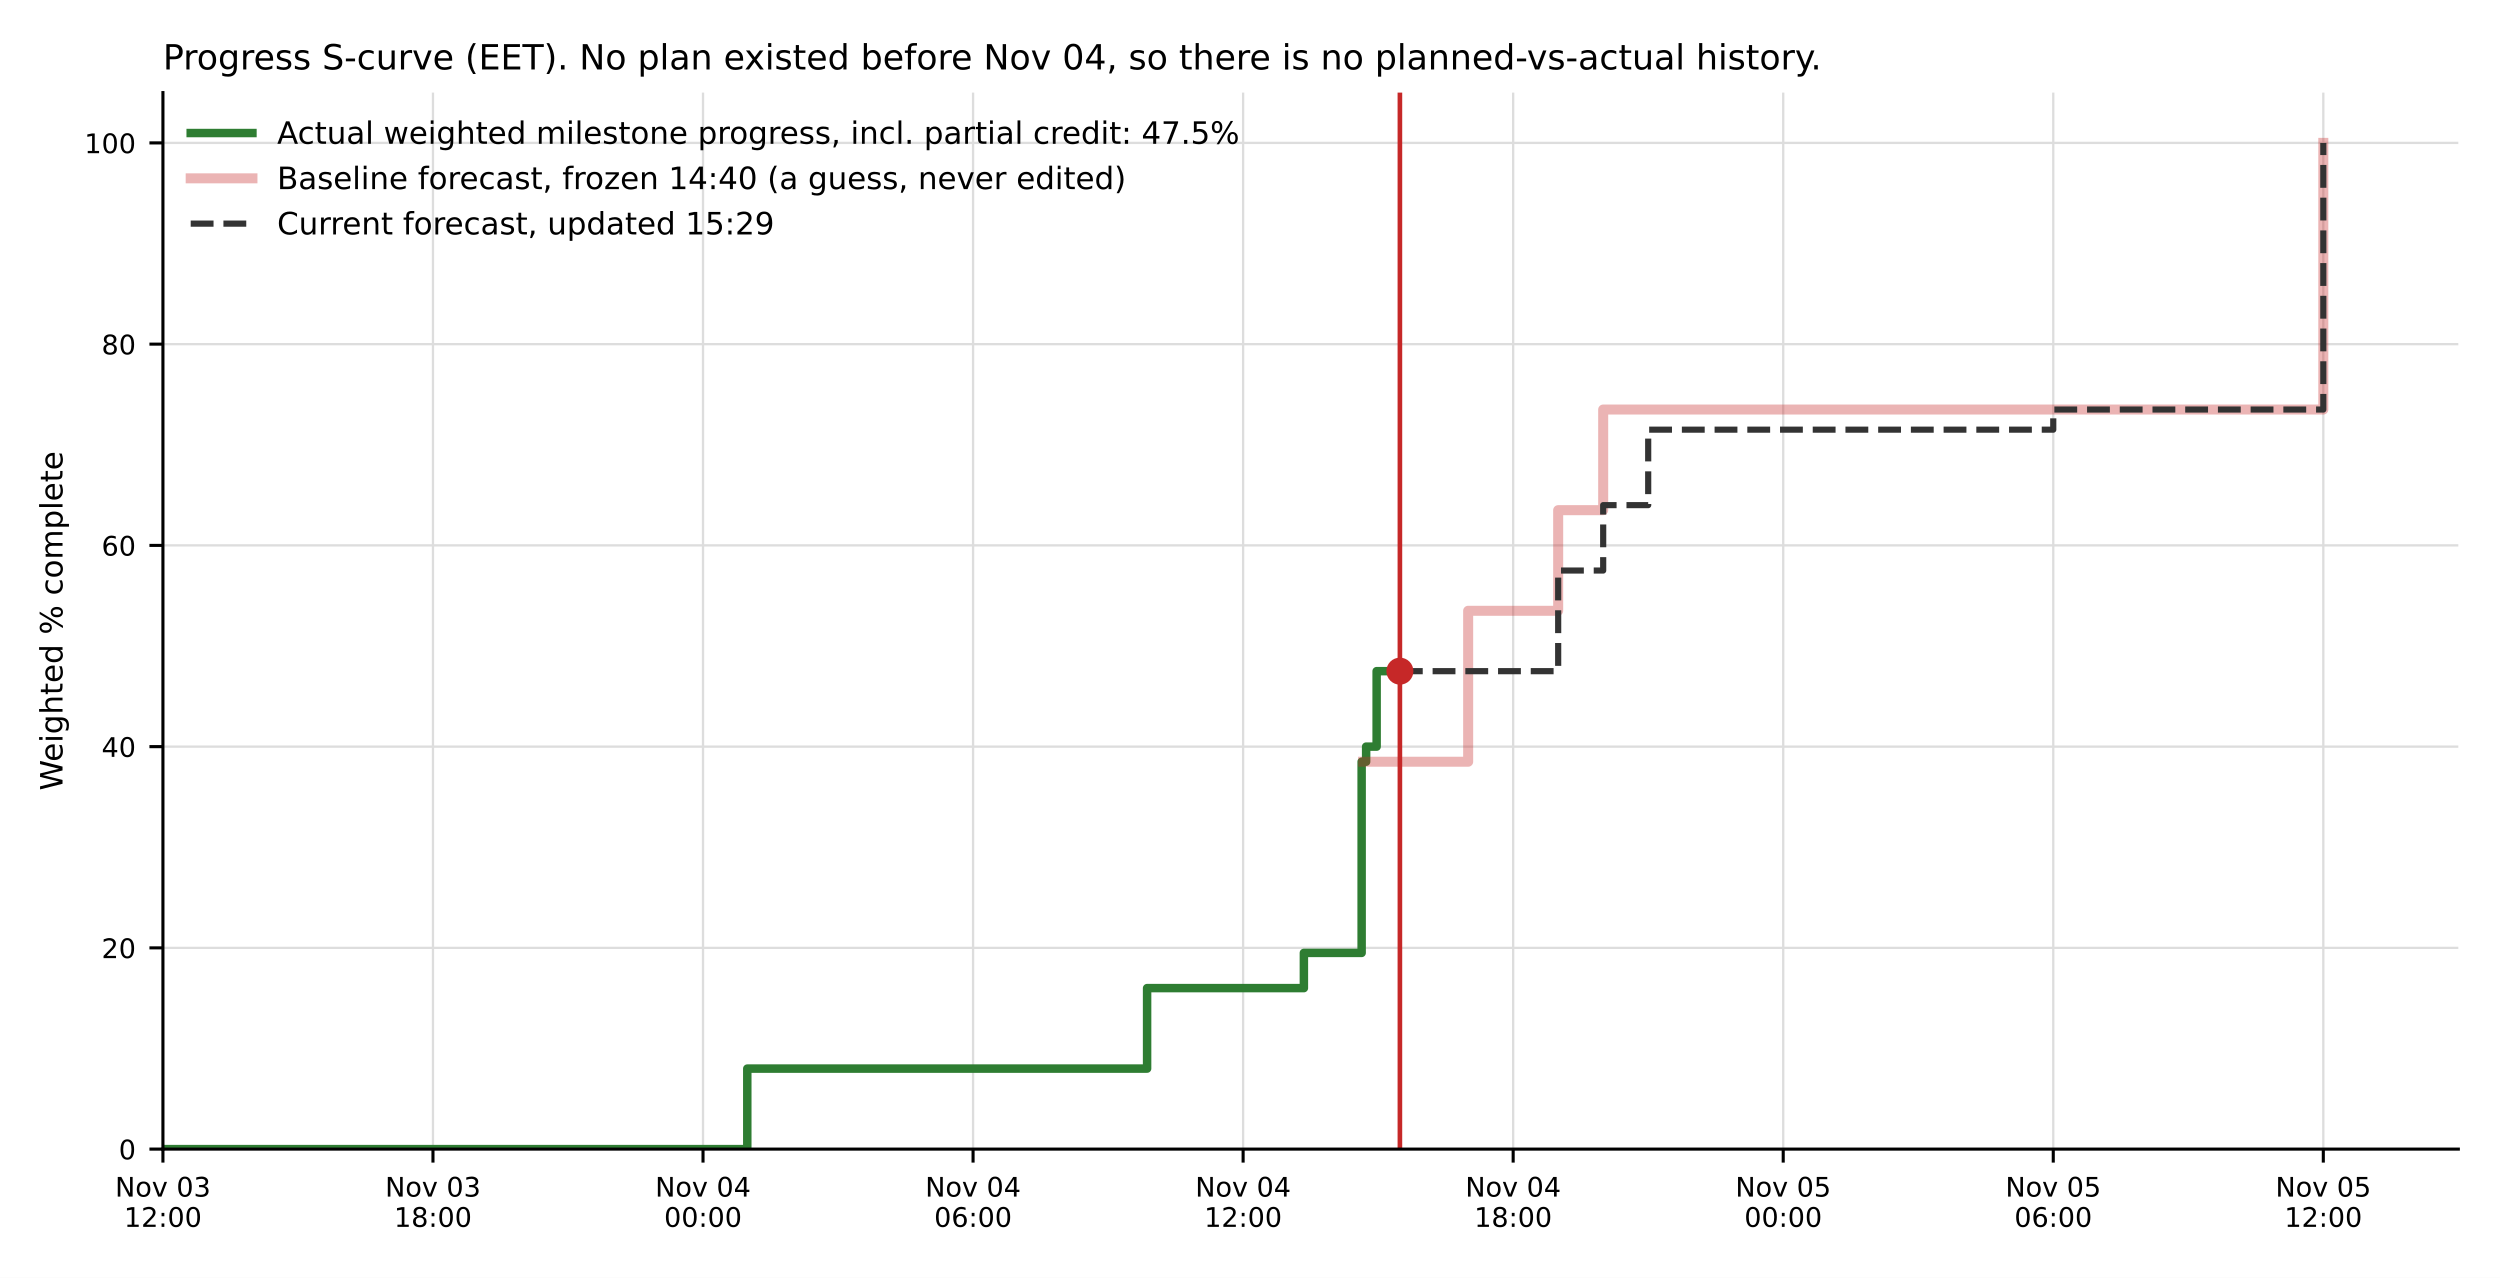
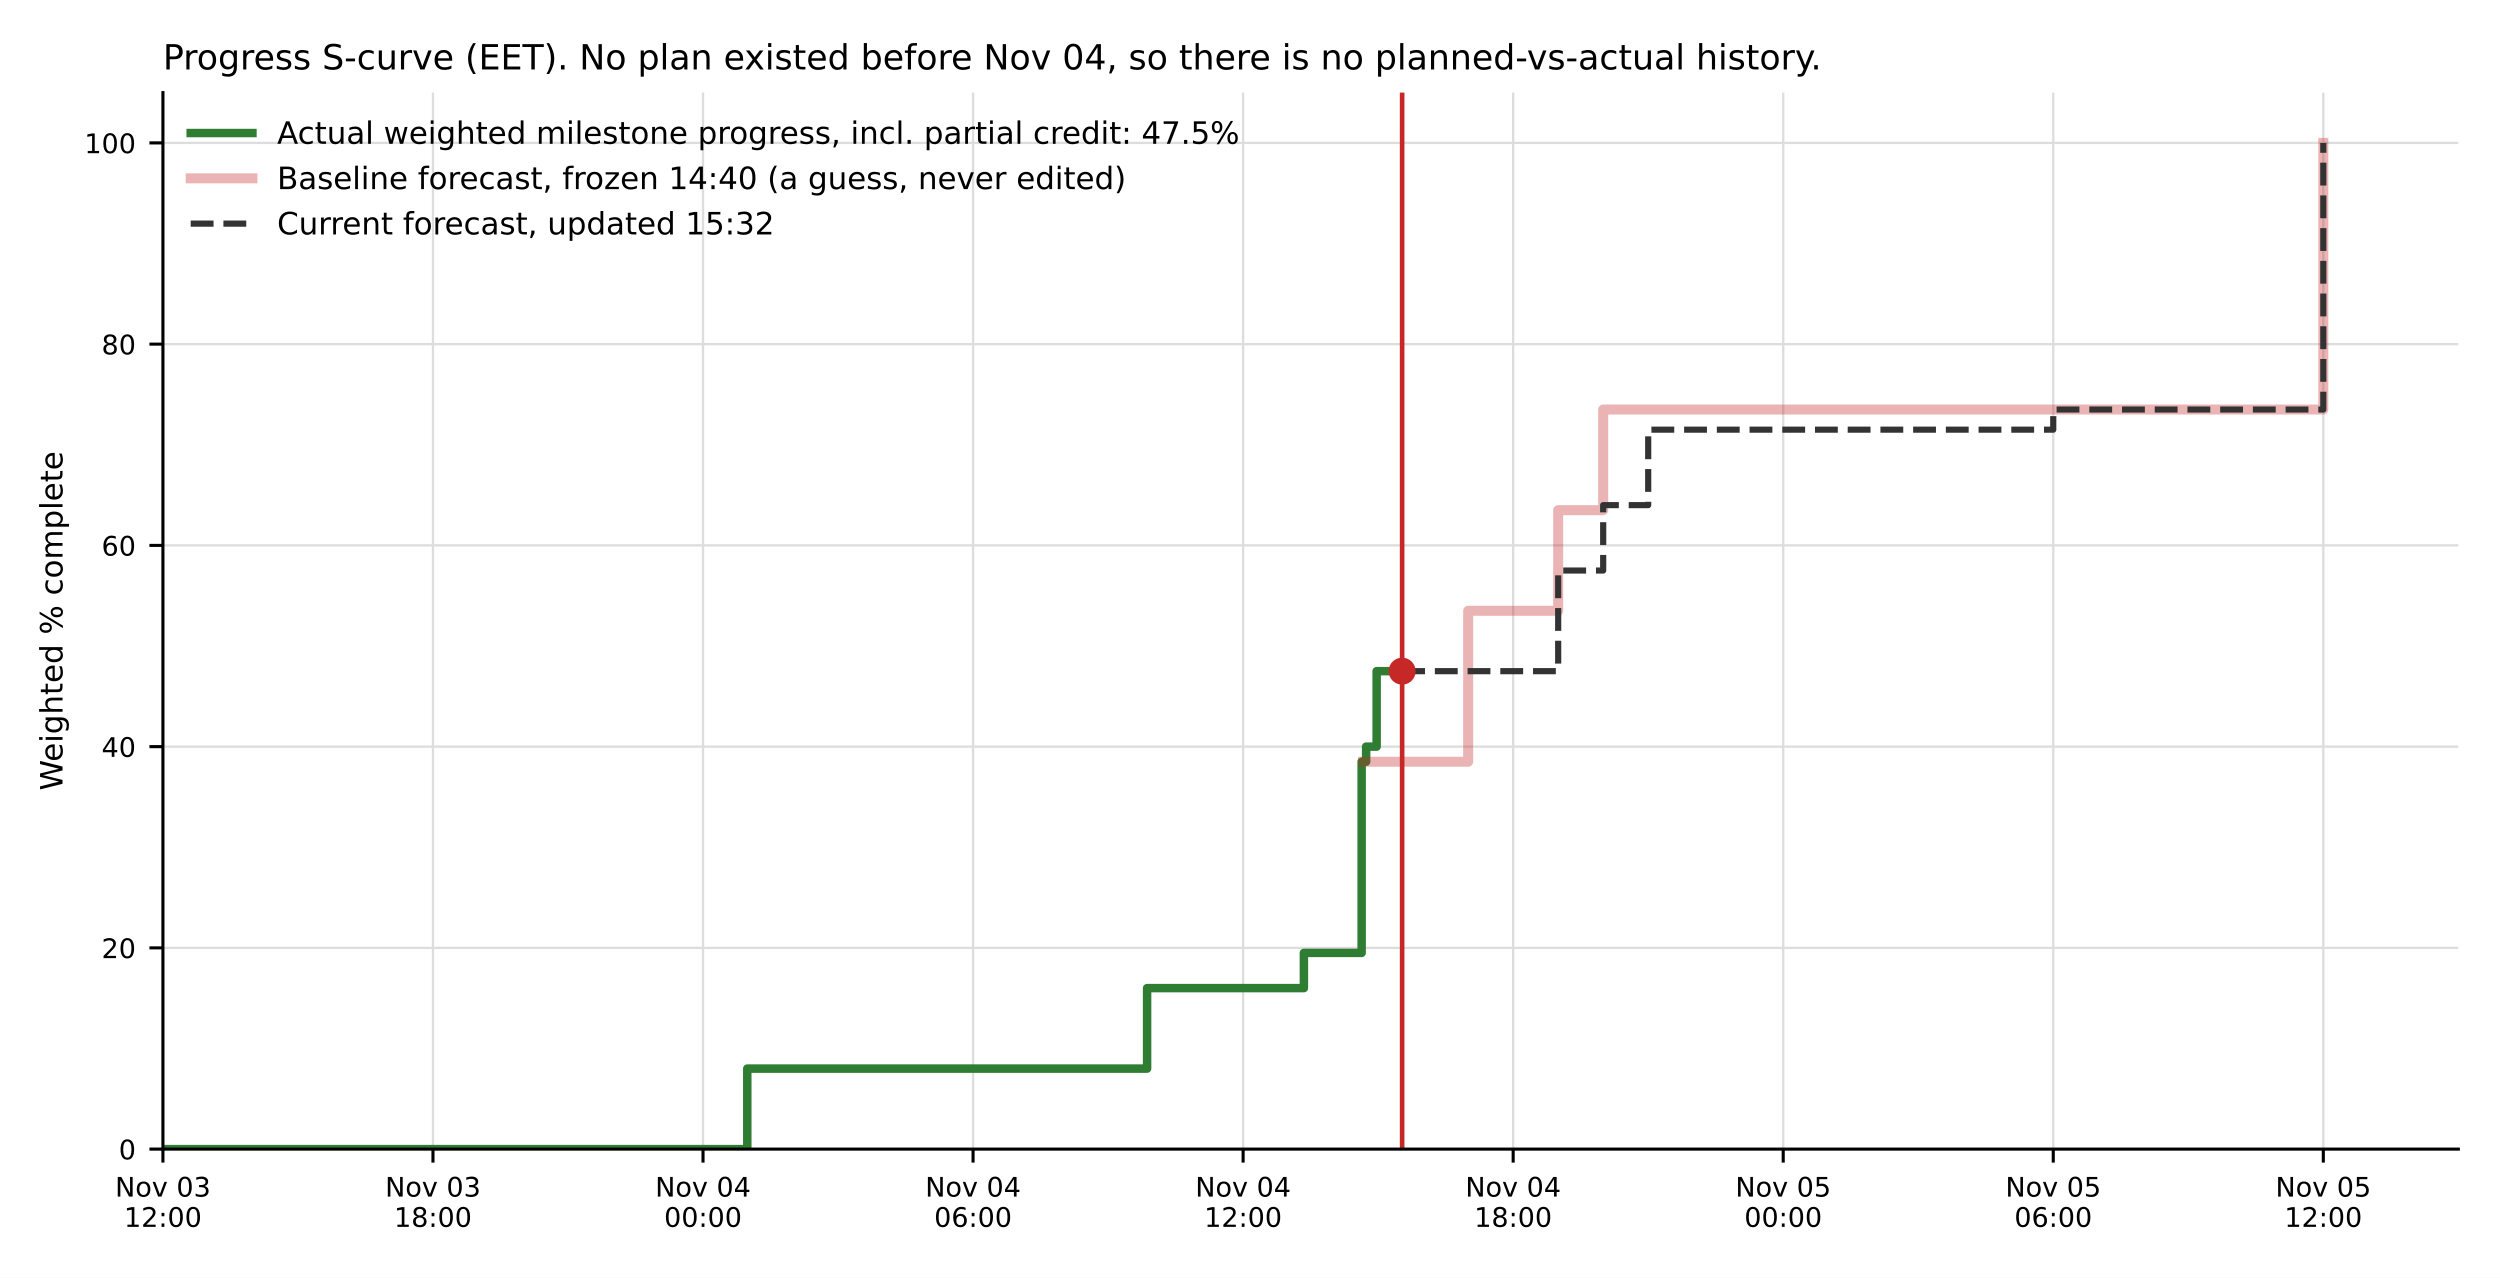
<svg xmlns="http://www.w3.org/2000/svg" xmlns:xlink="http://www.w3.org/1999/xlink" width="648pt" height="331.2pt" viewBox="0 0 648 331.2" version="1.1">
  <defs>
    <style type="text/css">*{stroke-linejoin: round; stroke-linecap: butt}</style>
  </defs>
  <g id="figure_1">
    <g id="patch_1">
      <path d="M 0 331.2  L 648 331.2  L 648 0  L 0 0  z " style="fill: #ffffff" />
    </g>
    <g id="axes_1">
      <g id="patch_2">
        <path d="M 42.23 297.848  L 637.2 297.848  L 637.2 24  L 42.23 24  z " style="fill: #ffffff" />
      </g>
      <g id="matplotlib.axis_1">
        <g id="xtick_1">
          <g id="line2d_1">
-             <path d="M 42.23 297.848  L 42.23 24  " clip-path="url(#pa4ed2fa60e)" style="fill: none; stroke: #dddddd; stroke-width: 0.6; stroke-linecap: square" />
+             <path d="M 42.23 297.848  L 42.23 24  " clip-path="url(#p6bc344c12a)" style="fill: none; stroke: #dddddd; stroke-width: 0.6; stroke-linecap: square" />
          </g>
          <g id="line2d_2">
            <defs>
-               <path id="m3442af0cf8" d="M 0 0  L 0 3.5  " style="stroke: #000000; stroke-width: 0.8" />
+               <path id="m002b5e17b6" d="M 0 0  L 0 3.5  " style="stroke: #000000; stroke-width: 0.8" />
            </defs>
            <g>
-               <use xlink:href="#m3442af0cf8" x="42.23" y="297.848" style="stroke: #000000; stroke-width: 0.8" />
+               <use xlink:href="#m002b5e17b6" x="42.23" y="297.848" style="stroke: #000000; stroke-width: 0.8" />
            </g>
          </g>
          <g id="text_1">
            <text style="font-size: 7px; font-family: 'DejaVu Sans'" transform="translate(29.83234 310.1669)">Nov 03</text>
            <text style="font-size: 7px; font-family: 'DejaVu Sans'" transform="translate(32.14344 318.0054)">12:00</text>
          </g>
        </g>
        <g id="xtick_2">
          <g id="line2d_3">
-             <path d="M 112.226 297.848  L 112.226 24  " clip-path="url(#pa4ed2fa60e)" style="fill: none; stroke: #dddddd; stroke-width: 0.6; stroke-linecap: square" />
+             <path d="M 112.226 297.848  L 112.226 24  " clip-path="url(#p6bc344c12a)" style="fill: none; stroke: #dddddd; stroke-width: 0.6; stroke-linecap: square" />
          </g>
          <g id="line2d_4">
            <g>
-               <use xlink:href="#m3442af0cf8" x="112.226" y="297.848" style="stroke: #000000; stroke-width: 0.8" />
+               <use xlink:href="#m002b5e17b6" x="112.226" y="297.848" style="stroke: #000000; stroke-width: 0.8" />
            </g>
          </g>
          <g id="text_2">
            <text style="font-size: 7px; font-family: 'DejaVu Sans'" transform="translate(99.82881 310.1669)">Nov 03</text>
            <text style="font-size: 7px; font-family: 'DejaVu Sans'" transform="translate(102.1399 318.0054)">18:00</text>
          </g>
        </g>
        <g id="xtick_3">
          <g id="line2d_5">
-             <path d="M 182.223 297.848  L 182.223 24  " clip-path="url(#pa4ed2fa60e)" style="fill: none; stroke: #dddddd; stroke-width: 0.6; stroke-linecap: square" />
+             <path d="M 182.223 297.848  L 182.223 24  " clip-path="url(#p6bc344c12a)" style="fill: none; stroke: #dddddd; stroke-width: 0.6; stroke-linecap: square" />
          </g>
          <g id="line2d_6">
            <g>
-               <use xlink:href="#m3442af0cf8" x="182.223" y="297.848" style="stroke: #000000; stroke-width: 0.8" />
+               <use xlink:href="#m002b5e17b6" x="182.223" y="297.848" style="stroke: #000000; stroke-width: 0.8" />
            </g>
          </g>
          <g id="text_3">
            <text style="font-size: 7px; font-family: 'DejaVu Sans'" transform="translate(169.8253 310.1669)">Nov 04</text>
            <text style="font-size: 7px; font-family: 'DejaVu Sans'" transform="translate(172.1364 318.0054)">00:00</text>
          </g>
        </g>
        <g id="xtick_4">
          <g id="line2d_7">
-             <path d="M 252.219 297.848  L 252.219 24  " clip-path="url(#pa4ed2fa60e)" style="fill: none; stroke: #dddddd; stroke-width: 0.6; stroke-linecap: square" />
+             <path d="M 252.219 297.848  L 252.219 24  " clip-path="url(#p6bc344c12a)" style="fill: none; stroke: #dddddd; stroke-width: 0.6; stroke-linecap: square" />
          </g>
          <g id="line2d_8">
            <g>
-               <use xlink:href="#m3442af0cf8" x="252.219" y="297.848" style="stroke: #000000; stroke-width: 0.8" />
+               <use xlink:href="#m002b5e17b6" x="252.219" y="297.848" style="stroke: #000000; stroke-width: 0.8" />
            </g>
          </g>
          <g id="text_4">
            <text style="font-size: 7px; font-family: 'DejaVu Sans'" transform="translate(239.8218 310.1669)">Nov 04</text>
            <text style="font-size: 7px; font-family: 'DejaVu Sans'" transform="translate(242.1328 318.0054)">06:00</text>
          </g>
        </g>
        <g id="xtick_5">
          <g id="line2d_9">
-             <path d="M 322.216 297.848  L 322.216 24  " clip-path="url(#pa4ed2fa60e)" style="fill: none; stroke: #dddddd; stroke-width: 0.6; stroke-linecap: square" />
+             <path d="M 322.216 297.848  L 322.216 24  " clip-path="url(#p6bc344c12a)" style="fill: none; stroke: #dddddd; stroke-width: 0.6; stroke-linecap: square" />
          </g>
          <g id="line2d_10">
            <g>
-               <use xlink:href="#m3442af0cf8" x="322.216" y="297.848" style="stroke: #000000; stroke-width: 0.8" />
+               <use xlink:href="#m002b5e17b6" x="322.216" y="297.848" style="stroke: #000000; stroke-width: 0.8" />
            </g>
          </g>
          <g id="text_5">
            <text style="font-size: 7px; font-family: 'DejaVu Sans'" transform="translate(309.8182 310.1669)">Nov 04</text>
            <text style="font-size: 7px; font-family: 'DejaVu Sans'" transform="translate(312.1293 318.0054)">12:00</text>
          </g>
        </g>
        <g id="xtick_6">
          <g id="line2d_11">
-             <path d="M 392.212 297.848  L 392.212 24  " clip-path="url(#pa4ed2fa60e)" style="fill: none; stroke: #dddddd; stroke-width: 0.6; stroke-linecap: square" />
+             <path d="M 392.212 297.848  L 392.212 24  " clip-path="url(#p6bc344c12a)" style="fill: none; stroke: #dddddd; stroke-width: 0.6; stroke-linecap: square" />
          </g>
          <g id="line2d_12">
            <g>
-               <use xlink:href="#m3442af0cf8" x="392.212" y="297.848" style="stroke: #000000; stroke-width: 0.8" />
+               <use xlink:href="#m002b5e17b6" x="392.212" y="297.848" style="stroke: #000000; stroke-width: 0.8" />
            </g>
          </g>
          <g id="text_6">
            <text style="font-size: 7px; font-family: 'DejaVu Sans'" transform="translate(379.8147 310.1669)">Nov 04</text>
            <text style="font-size: 7px; font-family: 'DejaVu Sans'" transform="translate(382.1258 318.0054)">18:00</text>
          </g>
        </g>
        <g id="xtick_7">
          <g id="line2d_13">
-             <path d="M 462.209 297.848  L 462.209 24  " clip-path="url(#pa4ed2fa60e)" style="fill: none; stroke: #dddddd; stroke-width: 0.6; stroke-linecap: square" />
+             <path d="M 462.209 297.848  L 462.209 24  " clip-path="url(#p6bc344c12a)" style="fill: none; stroke: #dddddd; stroke-width: 0.6; stroke-linecap: square" />
          </g>
          <g id="line2d_14">
            <g>
-               <use xlink:href="#m3442af0cf8" x="462.209" y="297.848" style="stroke: #000000; stroke-width: 0.8" />
+               <use xlink:href="#m002b5e17b6" x="462.209" y="297.848" style="stroke: #000000; stroke-width: 0.8" />
            </g>
          </g>
          <g id="text_7">
            <text style="font-size: 7px; font-family: 'DejaVu Sans'" transform="translate(449.8112 310.1669)">Nov 05</text>
            <text style="font-size: 7px; font-family: 'DejaVu Sans'" transform="translate(452.1223 318.0054)">00:00</text>
          </g>
        </g>
        <g id="xtick_8">
          <g id="line2d_15">
-             <path d="M 532.205 297.848  L 532.205 24  " clip-path="url(#pa4ed2fa60e)" style="fill: none; stroke: #dddddd; stroke-width: 0.6; stroke-linecap: square" />
+             <path d="M 532.205 297.848  L 532.205 24  " clip-path="url(#p6bc344c12a)" style="fill: none; stroke: #dddddd; stroke-width: 0.6; stroke-linecap: square" />
          </g>
          <g id="line2d_16">
            <g>
-               <use xlink:href="#m3442af0cf8" x="532.205" y="297.848" style="stroke: #000000; stroke-width: 0.8" />
+               <use xlink:href="#m002b5e17b6" x="532.205" y="297.848" style="stroke: #000000; stroke-width: 0.8" />
            </g>
          </g>
          <g id="text_8">
            <text style="font-size: 7px; font-family: 'DejaVu Sans'" transform="translate(519.8076 310.1669)">Nov 05</text>
            <text style="font-size: 7px; font-family: 'DejaVu Sans'" transform="translate(522.1187 318.0054)">06:00</text>
          </g>
        </g>
        <g id="xtick_9">
          <g id="line2d_17">
-             <path d="M 602.202 297.848  L 602.202 24  " clip-path="url(#pa4ed2fa60e)" style="fill: none; stroke: #dddddd; stroke-width: 0.6; stroke-linecap: square" />
+             <path d="M 602.202 297.848  L 602.202 24  " clip-path="url(#p6bc344c12a)" style="fill: none; stroke: #dddddd; stroke-width: 0.6; stroke-linecap: square" />
          </g>
          <g id="line2d_18">
            <g>
-               <use xlink:href="#m3442af0cf8" x="602.202" y="297.848" style="stroke: #000000; stroke-width: 0.8" />
+               <use xlink:href="#m002b5e17b6" x="602.202" y="297.848" style="stroke: #000000; stroke-width: 0.8" />
            </g>
          </g>
          <g id="text_9">
            <text style="font-size: 7px; font-family: 'DejaVu Sans'" transform="translate(589.8041 310.1669)">Nov 05</text>
            <text style="font-size: 7px; font-family: 'DejaVu Sans'" transform="translate(592.1152 318.0054)">12:00</text>
          </g>
        </g>
      </g>
      <g id="matplotlib.axis_2">
        <g id="ytick_1">
          <g id="line2d_19">
-             <path d="M 42.23 297.848  L 637.2 297.848  " clip-path="url(#pa4ed2fa60e)" style="fill: none; stroke: #dddddd; stroke-width: 0.6; stroke-linecap: square" />
+             <path d="M 42.23 297.848  L 637.2 297.848  " clip-path="url(#p6bc344c12a)" style="fill: none; stroke: #dddddd; stroke-width: 0.6; stroke-linecap: square" />
          </g>
          <g id="line2d_20">
            <defs>
-               <path id="m2c51c9b9a5" d="M 0 0  L -3.5 0  " style="stroke: #000000; stroke-width: 0.8" />
+               <path id="mca410ec656" d="M 0 0  L -3.5 0  " style="stroke: #000000; stroke-width: 0.8" />
            </defs>
            <g>
-               <use xlink:href="#m2c51c9b9a5" x="42.23" y="297.848" style="stroke: #000000; stroke-width: 0.8" />
+               <use xlink:href="#mca410ec656" x="42.23" y="297.848" style="stroke: #000000; stroke-width: 0.8" />
            </g>
          </g>
          <g id="text_10">
            <text style="font-size: 7px; font-family: 'DejaVu Sans'; text-anchor: end" x="35.23" y="300.507" transform="rotate(-0 35.23 300.5075)">0</text>
          </g>
        </g>
        <g id="ytick_2">
          <g id="line2d_21">
-             <path d="M 42.23 245.686  L 637.2 245.686  " clip-path="url(#pa4ed2fa60e)" style="fill: none; stroke: #dddddd; stroke-width: 0.6; stroke-linecap: square" />
+             <path d="M 42.23 245.686  L 637.2 245.686  " clip-path="url(#p6bc344c12a)" style="fill: none; stroke: #dddddd; stroke-width: 0.6; stroke-linecap: square" />
          </g>
          <g id="line2d_22">
            <g>
-               <use xlink:href="#m2c51c9b9a5" x="42.23" y="245.686" style="stroke: #000000; stroke-width: 0.8" />
+               <use xlink:href="#mca410ec656" x="42.23" y="245.686" style="stroke: #000000; stroke-width: 0.8" />
            </g>
          </g>
          <g id="text_11">
            <text style="font-size: 7px; font-family: 'DejaVu Sans'; text-anchor: end" x="35.23" y="248.346" transform="rotate(-0 35.23 248.3459)">20</text>
          </g>
        </g>
        <g id="ytick_3">
          <g id="line2d_23">
-             <path d="M 42.23 193.525  L 637.2 193.525  " clip-path="url(#pa4ed2fa60e)" style="fill: none; stroke: #dddddd; stroke-width: 0.6; stroke-linecap: square" />
+             <path d="M 42.23 193.525  L 637.2 193.525  " clip-path="url(#p6bc344c12a)" style="fill: none; stroke: #dddddd; stroke-width: 0.6; stroke-linecap: square" />
          </g>
          <g id="line2d_24">
            <g>
-               <use xlink:href="#m2c51c9b9a5" x="42.23" y="193.525" style="stroke: #000000; stroke-width: 0.8" />
+               <use xlink:href="#mca410ec656" x="42.23" y="193.525" style="stroke: #000000; stroke-width: 0.8" />
            </g>
          </g>
          <g id="text_12">
            <text style="font-size: 7px; font-family: 'DejaVu Sans'; text-anchor: end" x="35.23" y="196.184" transform="rotate(-0 35.23 196.1844)">40</text>
          </g>
        </g>
        <g id="ytick_4">
          <g id="line2d_25">
-             <path d="M 42.23 141.363  L 637.2 141.363  " clip-path="url(#pa4ed2fa60e)" style="fill: none; stroke: #dddddd; stroke-width: 0.6; stroke-linecap: square" />
+             <path d="M 42.23 141.363  L 637.2 141.363  " clip-path="url(#p6bc344c12a)" style="fill: none; stroke: #dddddd; stroke-width: 0.6; stroke-linecap: square" />
          </g>
          <g id="line2d_26">
            <g>
-               <use xlink:href="#m2c51c9b9a5" x="42.23" y="141.363" style="stroke: #000000; stroke-width: 0.8" />
+               <use xlink:href="#mca410ec656" x="42.23" y="141.363" style="stroke: #000000; stroke-width: 0.8" />
            </g>
          </g>
          <g id="text_13">
            <text style="font-size: 7px; font-family: 'DejaVu Sans'; text-anchor: end" x="35.23" y="144.023" transform="rotate(-0 35.23 144.0229)">60</text>
          </g>
        </g>
        <g id="ytick_5">
          <g id="line2d_27">
-             <path d="M 42.23 89.202  L 637.2 89.202  " clip-path="url(#pa4ed2fa60e)" style="fill: none; stroke: #dddddd; stroke-width: 0.6; stroke-linecap: square" />
+             <path d="M 42.23 89.202  L 637.2 89.202  " clip-path="url(#p6bc344c12a)" style="fill: none; stroke: #dddddd; stroke-width: 0.6; stroke-linecap: square" />
          </g>
          <g id="line2d_28">
            <g>
-               <use xlink:href="#m2c51c9b9a5" x="42.23" y="89.202" style="stroke: #000000; stroke-width: 0.8" />
+               <use xlink:href="#mca410ec656" x="42.23" y="89.202" style="stroke: #000000; stroke-width: 0.8" />
            </g>
          </g>
          <g id="text_14">
            <text style="font-size: 7px; font-family: 'DejaVu Sans'; text-anchor: end" x="35.23" y="91.861" transform="rotate(-0 35.23 91.86136)">80</text>
          </g>
        </g>
        <g id="ytick_6">
          <g id="line2d_29">
-             <path d="M 42.23 37.04  L 637.2 37.04  " clip-path="url(#pa4ed2fa60e)" style="fill: none; stroke: #dddddd; stroke-width: 0.6; stroke-linecap: square" />
+             <path d="M 42.23 37.04  L 637.2 37.04  " clip-path="url(#p6bc344c12a)" style="fill: none; stroke: #dddddd; stroke-width: 0.6; stroke-linecap: square" />
          </g>
          <g id="line2d_30">
            <g>
-               <use xlink:href="#m2c51c9b9a5" x="42.23" y="37.04" style="stroke: #000000; stroke-width: 0.8" />
+               <use xlink:href="#mca410ec656" x="42.23" y="37.04" style="stroke: #000000; stroke-width: 0.8" />
            </g>
          </g>
          <g id="text_15">
            <text style="font-size: 7px; font-family: 'DejaVu Sans'; text-anchor: end" x="35.23" y="39.7" transform="rotate(-0 35.23 39.69983)">100</text>
          </g>
        </g>
        <g id="text_16">
          <text style="font-size: 8px; font-family: 'DejaVu Sans'; text-anchor: middle" x="16.205" y="160.924" transform="rotate(-90 16.205 160.924)">Weighted % complete</text>
        </g>
      </g>
      <g id="line2d_31">
-         <path d="M 42.23 297.848  L 193.695 297.848  L 193.695 276.983  L 297.328 276.983  L 297.328 256.119  L 337.965 256.119  L 337.965 246.991  L 352.937 246.991  L 352.937 236.558  L 352.937 236.558  L 352.937 197.437  L 354.103 197.437  L 354.103 193.525  L 356.825 193.525  L 356.825 173.964  L 362.853 173.964  " clip-path="url(#pa4ed2fa60e)" style="fill: none; stroke: #2e7d32; stroke-width: 2.2; stroke-linecap: square" />
+         <path d="M 42.23 297.848  L 193.695 297.848  L 193.695 276.983  L 297.328 276.983  L 297.328 256.119  L 337.965 256.119  L 337.965 246.991  L 352.937 246.991  L 352.937 236.558  L 352.937 236.558  L 352.937 197.437  L 354.103 197.437  L 354.103 193.525  L 356.825 193.525  L 356.825 173.964  L 363.436 173.964  " clip-path="url(#p6bc344c12a)" style="fill: none; stroke: #2e7d32; stroke-width: 2.2; stroke-linecap: square" />
      </g>
      <g id="line2d_32">
-         <path d="M 353.325 197.437  L 380.546 197.437  L 380.546 158.316  L 403.878 158.316  L 403.878 147.884  L 403.878 147.884  L 403.878 132.235  L 415.545 132.235  L 415.545 119.195  L 415.545 119.195  L 415.545 106.154  L 602.202 106.154  L 602.202 97.026  L 602.202 97.026  L 602.202 37.04  " clip-path="url(#pa4ed2fa60e)" style="fill: none; stroke: #c62828; stroke-opacity: 0.35; stroke-width: 2.6; stroke-linecap: square" />
+         <path d="M 353.325 197.437  L 380.546 197.437  L 380.546 158.316  L 403.878 158.316  L 403.878 147.884  L 403.878 147.884  L 403.878 132.235  L 415.545 132.235  L 415.545 119.195  L 415.545 119.195  L 415.545 106.154  L 602.202 106.154  L 602.202 97.026  L 602.202 97.026  L 602.202 37.04  " clip-path="url(#p6bc344c12a)" style="fill: none; stroke: #c62828; stroke-opacity: 0.35; stroke-width: 2.6; stroke-linecap: square" />
      </g>
      <g id="line2d_33">
-         <path d="M 362.853 173.964  L 403.878 173.964  L 403.878 163.532  L 403.878 163.532  L 403.878 147.884  L 415.545 147.884  L 415.545 143.972  L 415.545 143.972  L 415.545 130.931  L 427.211 130.931  L 427.211 111.371  L 532.205 111.371  L 532.205 106.154  L 602.202 106.154  L 602.202 97.026  L 602.202 97.026  L 602.202 37.04  " clip-path="url(#pa4ed2fa60e)" style="fill: none; stroke-dasharray: 5.92,2.56; stroke-dashoffset: 0; stroke: #333333; stroke-width: 1.6" />
+         <path d="M 363.436 173.964  L 403.878 173.964  L 403.878 163.532  L 403.878 163.532  L 403.878 147.884  L 415.545 147.884  L 415.545 143.972  L 415.545 143.972  L 415.545 130.931  L 427.211 130.931  L 427.211 111.371  L 532.205 111.371  L 532.205 106.154  L 602.202 106.154  L 602.202 97.026  L 602.202 97.026  L 602.202 37.04  " clip-path="url(#p6bc344c12a)" style="fill: none; stroke-dasharray: 5.92,2.56; stroke-dashoffset: 0; stroke: #333333; stroke-width: 1.6" />
      </g>
      <g id="line2d_34">
-         <path d="M 362.853 297.848  L 362.853 24  " clip-path="url(#pa4ed2fa60e)" style="fill: none; stroke: #c62828; stroke-width: 1.2; stroke-linecap: square" />
+         <path d="M 363.436 297.848  L 363.436 24  " clip-path="url(#p6bc344c12a)" style="fill: none; stroke: #c62828; stroke-width: 1.2; stroke-linecap: square" />
      </g>
      <g id="patch_3">
        <path d="M 42.23 297.848  L 42.23 24  " style="fill: none; stroke: #000000; stroke-width: 0.8; stroke-linejoin: miter; stroke-linecap: square" />
      </g>
      <g id="patch_4">
        <path d="M 42.23 297.848  L 637.2 297.848  " style="fill: none; stroke: #000000; stroke-width: 0.8; stroke-linejoin: miter; stroke-linecap: square" />
      </g>
      <g id="text_17">
        <text style="font-size: 9px; font-family: 'DejaVu Sans'; text-anchor: start" x="42.23" y="18" transform="rotate(-0 42.23 18)">Progress S-curve (EET). No plan existed before Nov 04, so there is no planned-vs-actual history.</text>
      </g>
      <g id="PathCollection_1">
        <defs>
-           <path id="m56f40cedbc" d="M 0 3  C 0.796 3 1.559 2.684 2.121 2.121  C 2.684 1.559 3 0.796 3 0  C 3 -0.796 2.684 -1.559 2.121 -2.121  C 1.559 -2.684 0.796 -3 0 -3  C -0.796 -3 -1.559 -2.684 -2.121 -2.121  C -2.684 -1.559 -3 -0.796 -3 0  C -3 0.796 -2.684 1.559 -2.121 2.121  C -1.559 2.684 -0.796 3 0 3  z " style="stroke: #c62828" />
+           <path id="md8e80f3f1b" d="M 0 3  C 0.796 3 1.559 2.684 2.121 2.121  C 2.684 1.559 3 0.796 3 0  C 3 -0.796 2.684 -1.559 2.121 -2.121  C 1.559 -2.684 0.796 -3 0 -3  C -0.796 -3 -1.559 -2.684 -2.121 -2.121  C -2.684 -1.559 -3 -0.796 -3 0  C -3 0.796 -2.684 1.559 -2.121 2.121  C -1.559 2.684 -0.796 3 0 3  z " style="stroke: #c62828" />
        </defs>
-         <g clip-path="url(#pa4ed2fa60e)">
-           <use xlink:href="#m56f40cedbc" x="362.853" y="173.964" style="fill: #c62828; stroke: #c62828" />
+         <g clip-path="url(#p6bc344c12a)">
+           <use xlink:href="#md8e80f3f1b" x="363.436" y="173.964" style="fill: #c62828; stroke: #c62828" />
        </g>
      </g>
      <g id="legend_1">
        <g id="line2d_35">
          <path d="M 49.43 34.479  L 57.43 34.479  L 65.43 34.479  " style="fill: none; stroke: #2e7d32; stroke-width: 2.2; stroke-linecap: square" />
        </g>
        <g id="text_18">
          <text style="font-size: 8px; font-family: 'DejaVu Sans'; text-anchor: start" x="71.83" y="37.279" transform="rotate(-0 71.83 37.27875)">Actual weighted milestone progress, incl. partial credit: 47.5%</text>
        </g>
        <g id="line2d_36">
          <path d="M 49.43 46.221  L 57.43 46.221  L 65.43 46.221  " style="fill: none; stroke: #c62828; stroke-opacity: 0.35; stroke-width: 2.6; stroke-linecap: square" />
        </g>
        <g id="text_19">
          <text style="font-size: 8px; font-family: 'DejaVu Sans'; text-anchor: start" x="71.83" y="49.021" transform="rotate(-0 71.83 49.02125)">Baseline forecast, frozen 14:40 (a guess, never edited)</text>
        </g>
        <g id="line2d_37">
          <path d="M 49.43 57.964  L 57.43 57.964  L 65.43 57.964  " style="fill: none; stroke-dasharray: 5.92,2.56; stroke-dashoffset: 0; stroke: #333333; stroke-width: 1.6" />
        </g>
        <g id="text_20">
-           <text style="font-size: 8px; font-family: 'DejaVu Sans'; text-anchor: start" x="71.83" y="60.764" transform="rotate(-0 71.83 60.76375)">Current forecast, updated 15:29</text>
+           <text style="font-size: 8px; font-family: 'DejaVu Sans'; text-anchor: start" x="71.83" y="60.764" transform="rotate(-0 71.83 60.76375)">Current forecast, updated 15:32</text>
        </g>
      </g>
    </g>
  </g>
  <defs>
-     <clipPath id="pa4ed2fa60e">
+     <clipPath id="p6bc344c12a">
      <rect x="42.23" y="24" width="594.97" height="273.848" />
    </clipPath>
  </defs>
</svg>
